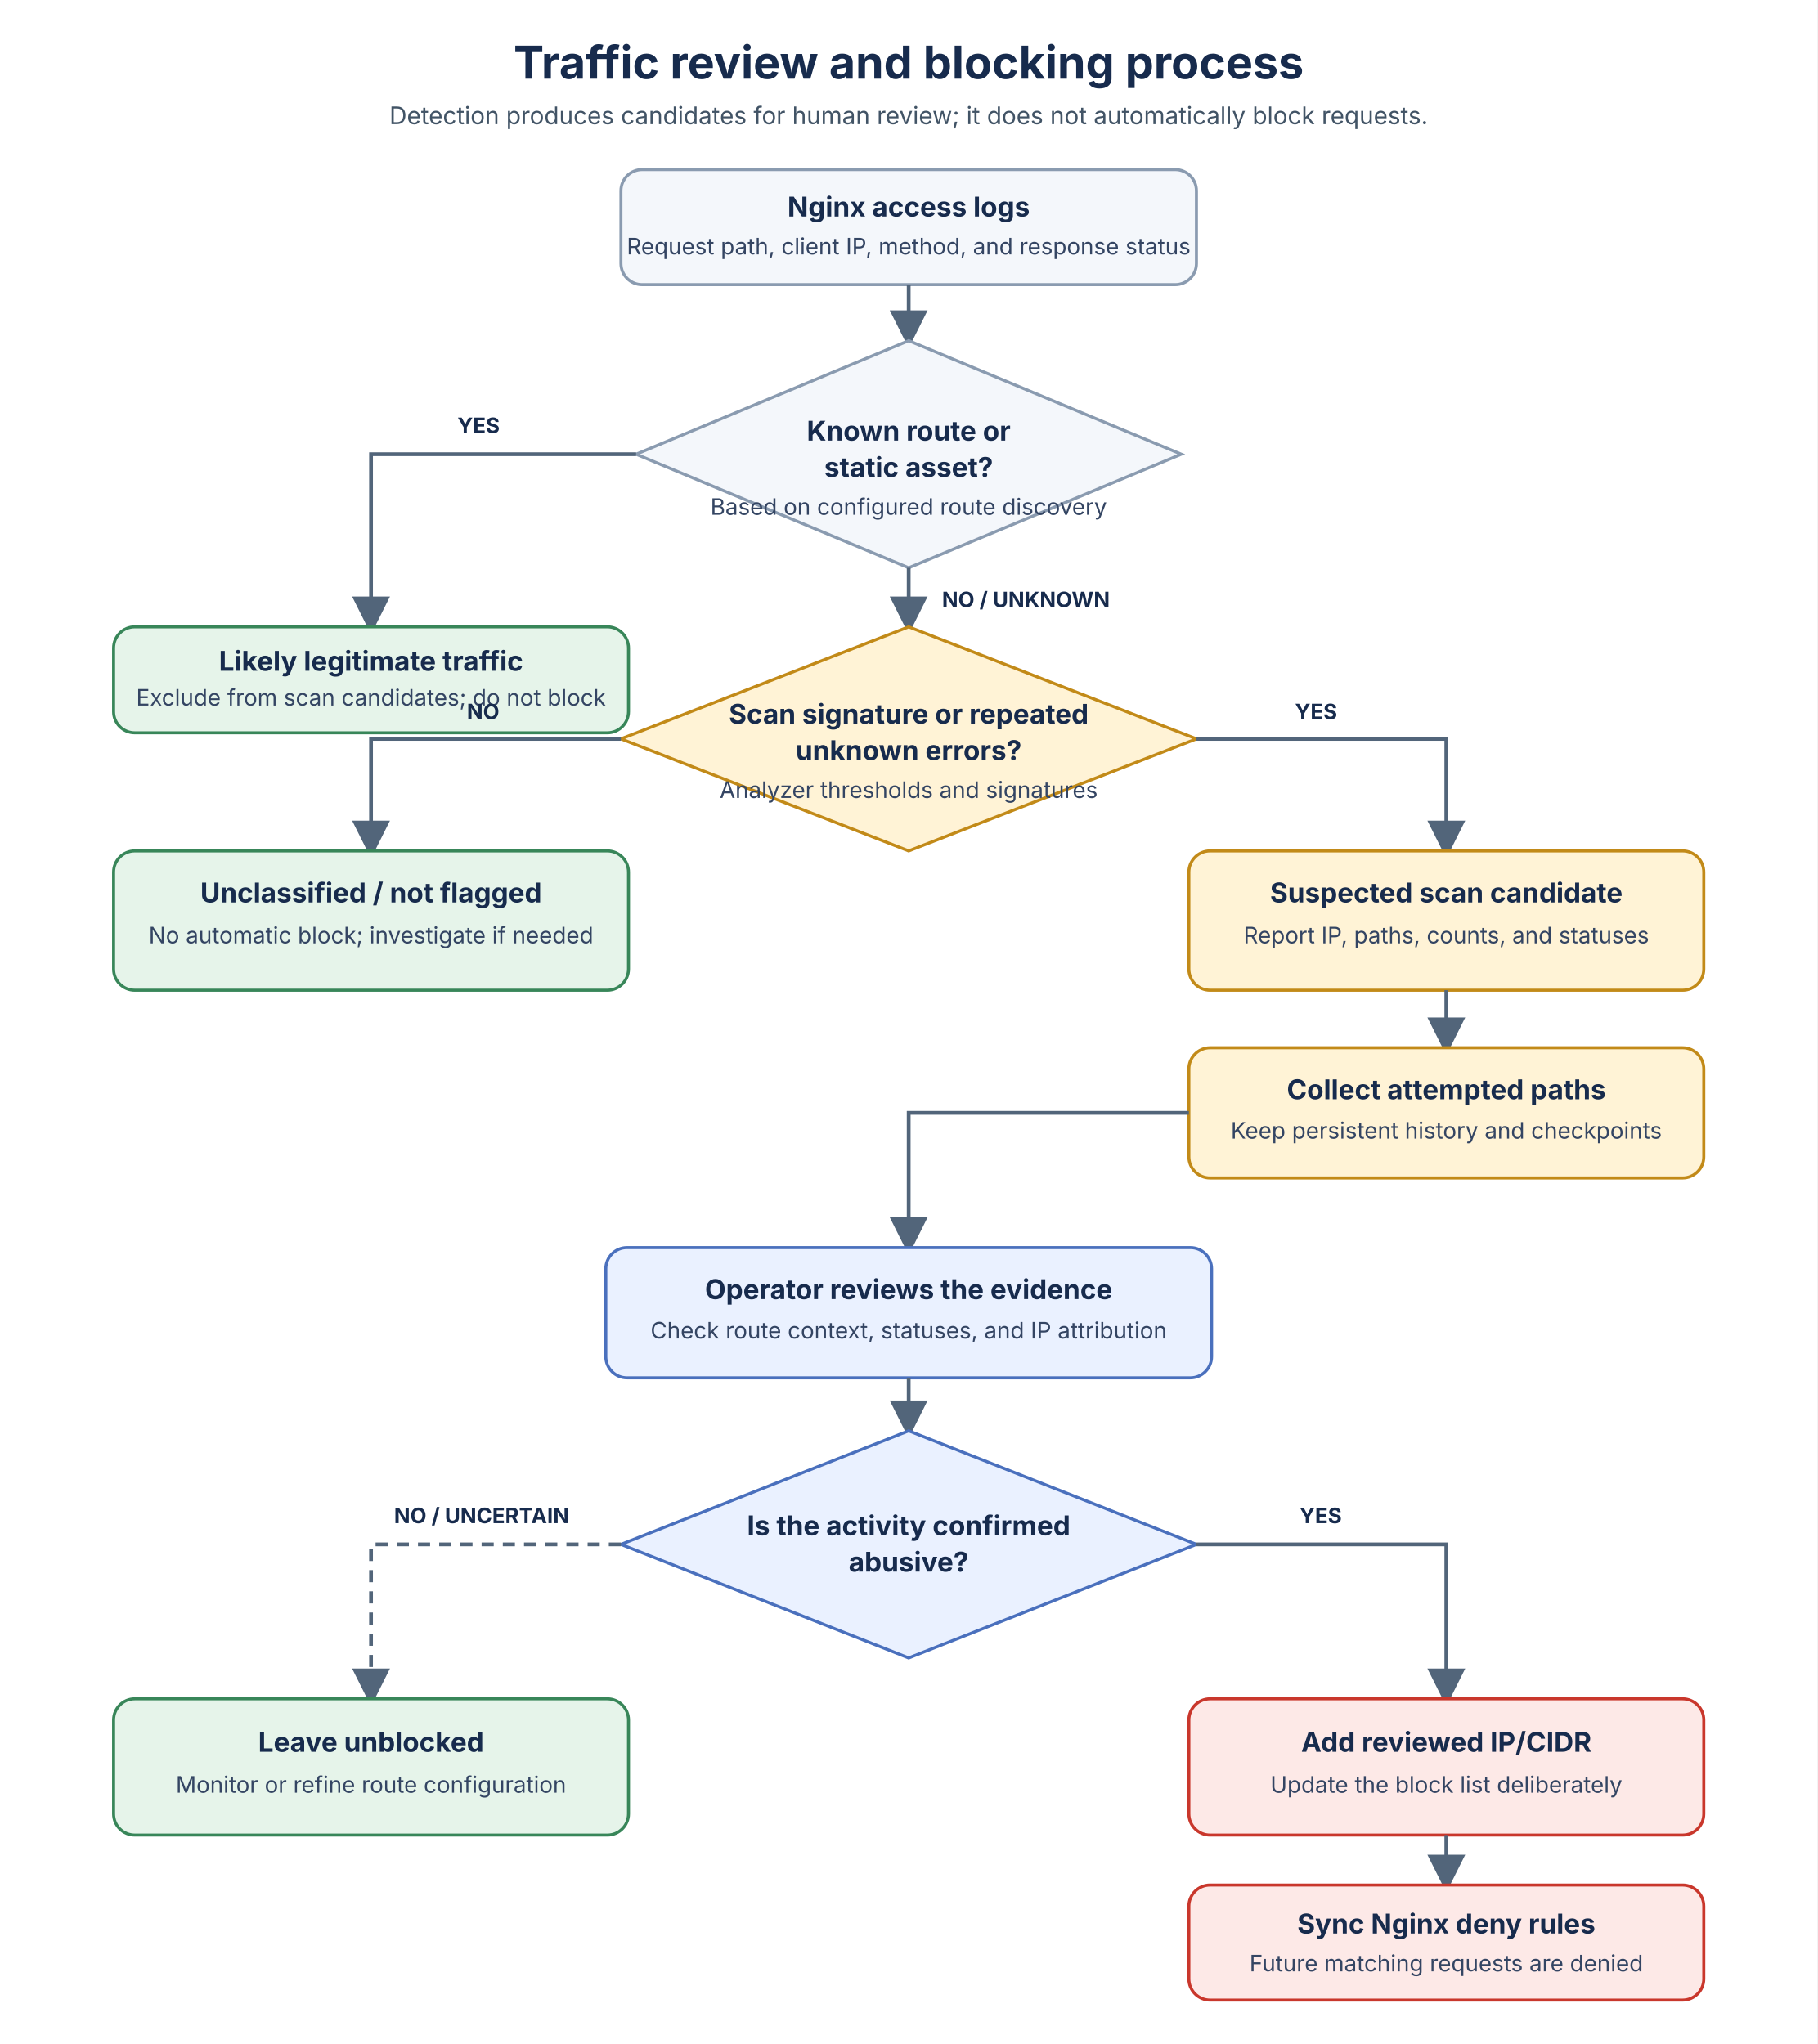
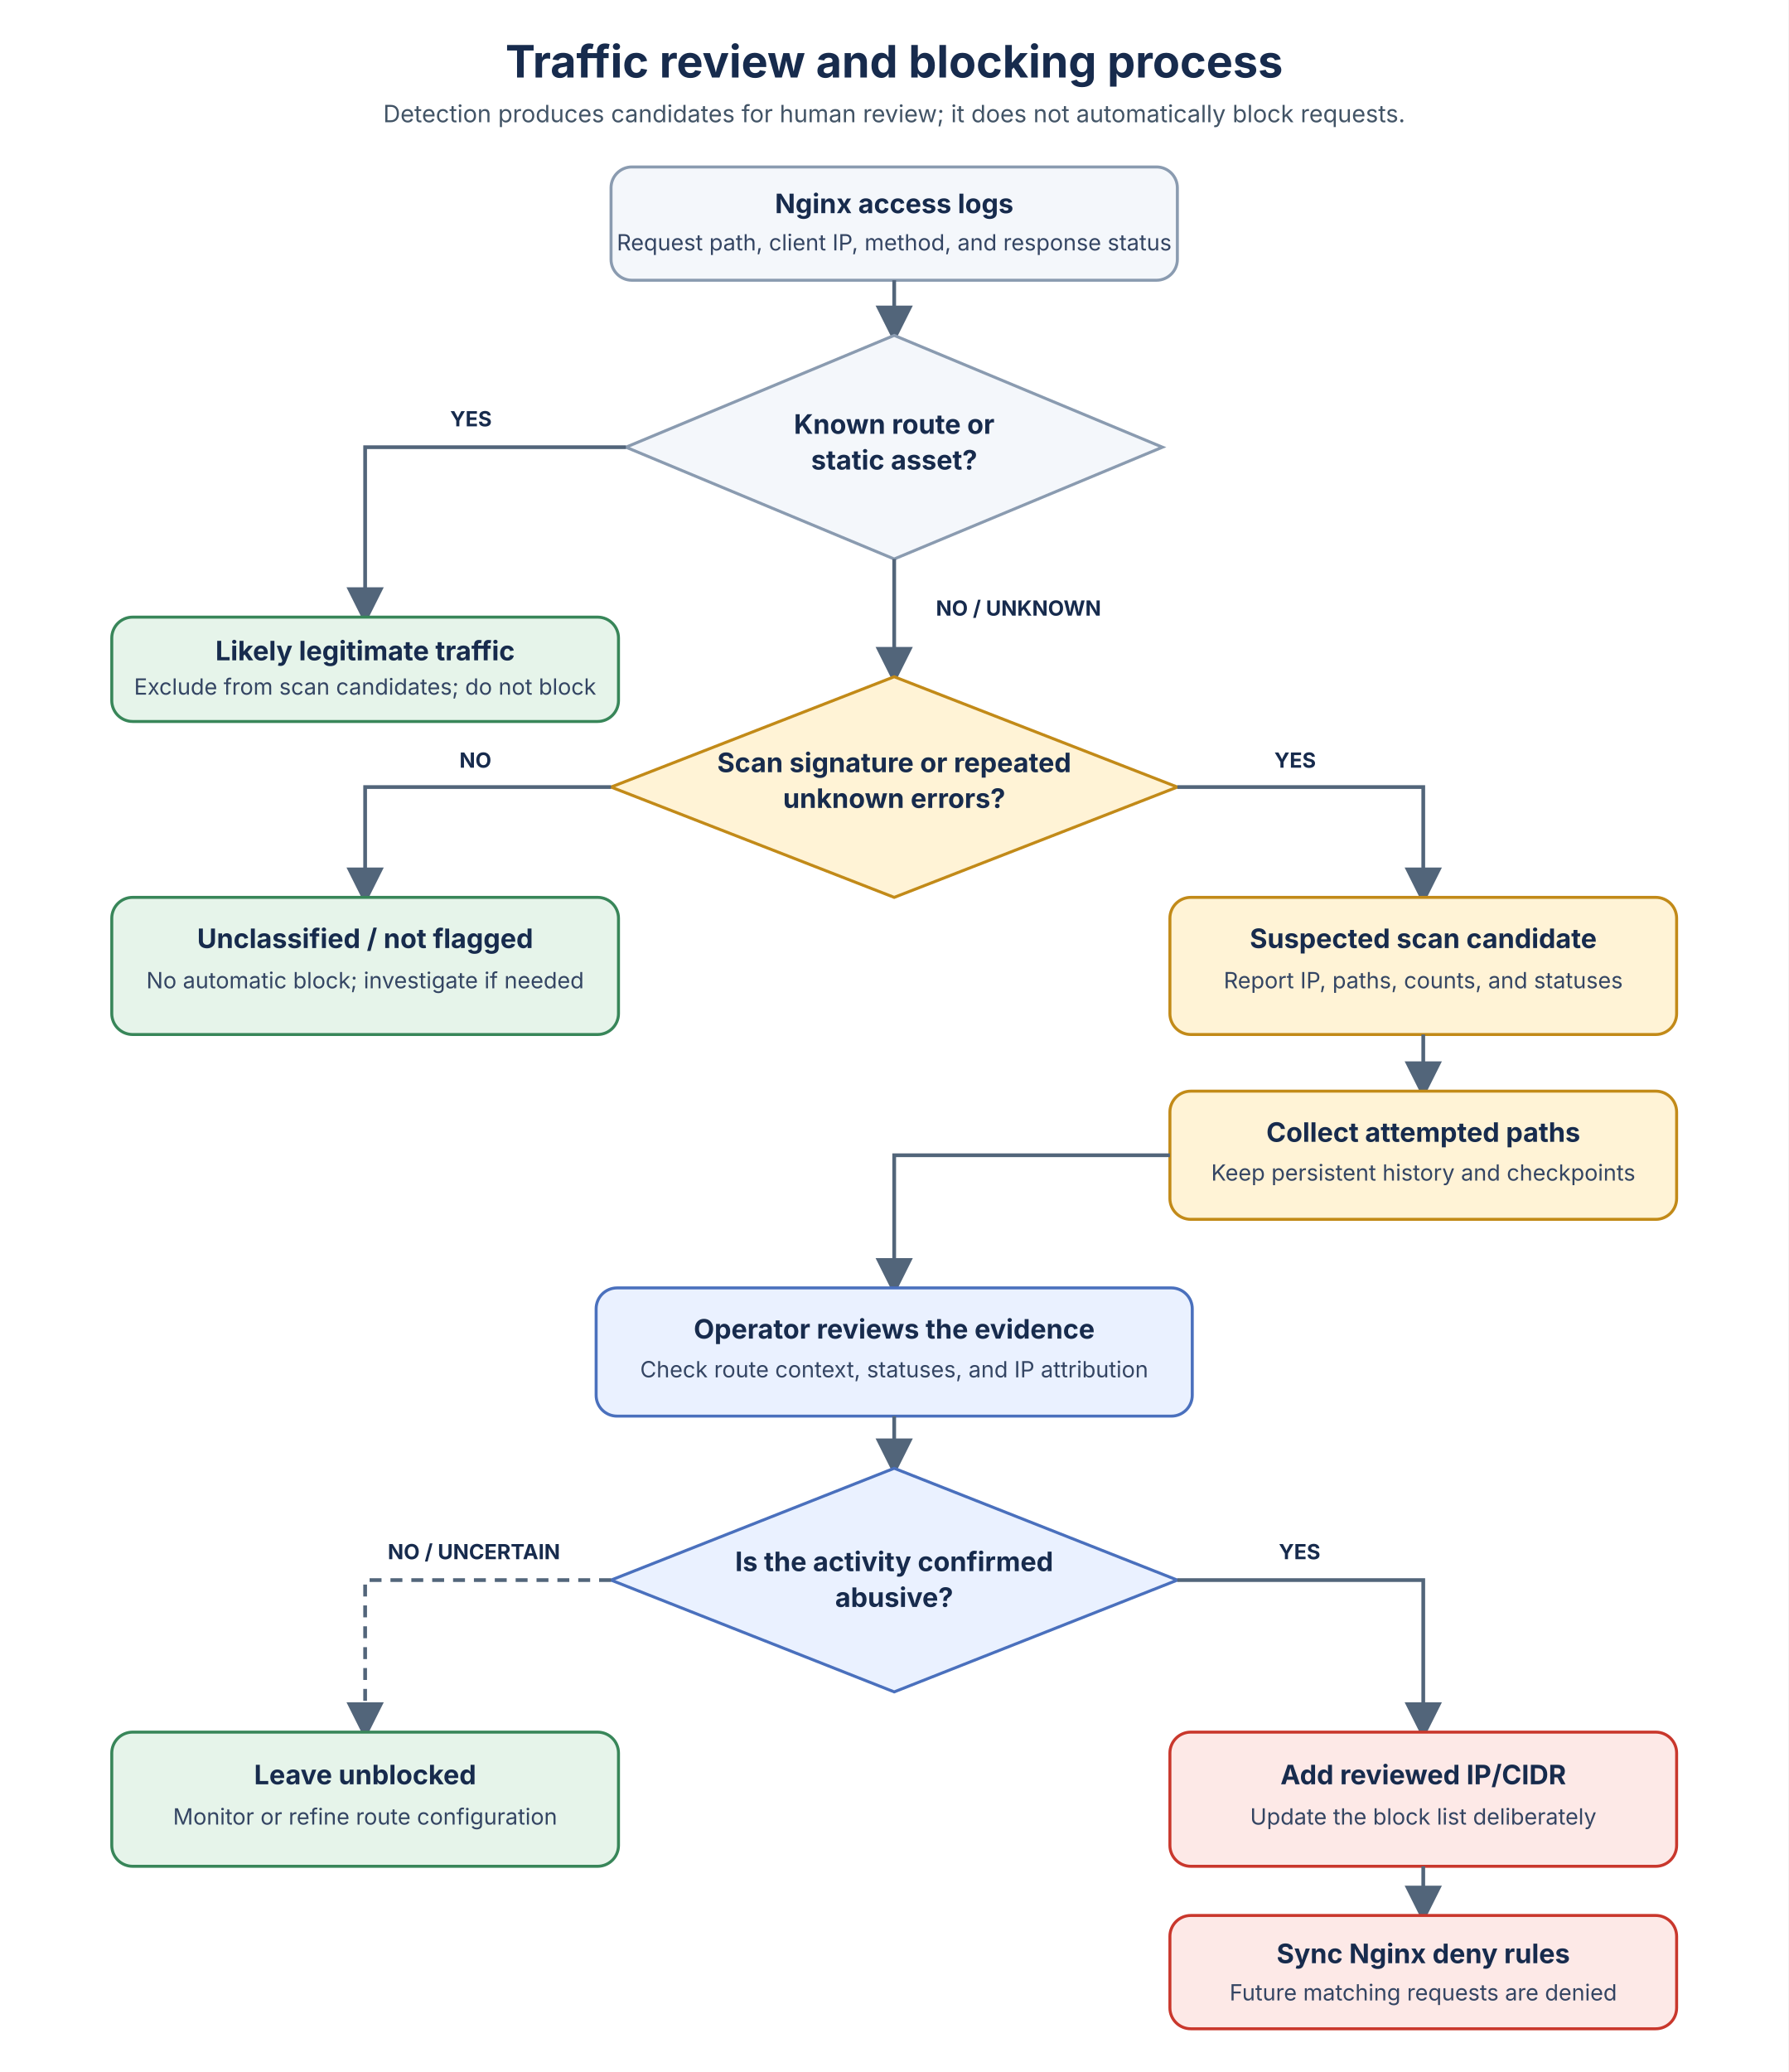
- <svg xmlns="http://www.w3.org/2000/svg" width="1200" height="1350" viewBox="0 0 1200 1350" role="img" aria-labelledby="title description">
+ <svg xmlns="http://www.w3.org/2000/svg" width="1200" height="1390" viewBox="0 0 1200 1390" role="img" aria-labelledby="title description">
  <defs>
    <marker id="arrow" markerWidth="10" markerHeight="10" refX="8" refY="5" orient="auto" markerUnits="strokeWidth">
      <path d="M0,0 L10,5 L0,10 z" fill="#52657a" />
    </marker>
    <style>
      text { font-family: -apple-system, BlinkMacSystemFont, "Segoe UI", sans-serif; fill: #172b4d; }
      .title { font-size: 30px; font-weight: 700; }
      .subtitle { font-size: 16px; fill: #425466; }
      .node-title { font-size: 18px; font-weight: 700; }
      .node-copy { font-size: 15px; fill: #344563; }
      .branch { font-size: 14px; font-weight: 700; }
      .box { stroke-width: 2; rx: 14; }
      .neutral { fill: #f4f7fb; stroke: #8a9bb0; }
      .legal { fill: #e6f4ea; stroke: #388659; }
      .suspect { fill: #fff3d6; stroke: #c28a18; }
      .review { fill: #eaf1ff; stroke: #4a70bd; }
      .block { fill: #fde9e7; stroke: #c9372c; }
      .line { fill: none; stroke: #52657a; stroke-width: 2.5; marker-end: url(#arrow); }
      .line-dashed { fill: none; stroke: #52657a; stroke-width: 2.5; stroke-dasharray: 8 6; marker-end: url(#arrow); }
    </style>
  </defs>
-   <rect width="1200" height="1350" fill="#ffffff" />
+   <rect width="1200" height="1390" fill="#ffffff" />
  <text x="600" y="52" text-anchor="middle" class="title">Traffic review and blocking process</text>
  <text x="600" y="82" text-anchor="middle" class="subtitle">Detection produces candidates for human review; it does not automatically block requests.</text>
  <rect x="410" y="112" width="380" height="76" class="box neutral" />
  <text x="600" y="143" text-anchor="middle" class="node-title">Nginx access logs</text>
  <text x="600" y="168" text-anchor="middle" class="node-copy">Request path, client IP, method, and response status</text>
  <path d="M600 188 V225" class="line" />
  <polygon points="600,225 780,300 600,375 420,300" fill="#f4f7fb" stroke="#8a9bb0" stroke-width="2" />
  <text x="600" y="291" text-anchor="middle" class="node-title">Known route or</text>
  <text x="600" y="315" text-anchor="middle" class="node-title">static asset?</text>
-   <text x="600" y="340" text-anchor="middle" class="node-copy">Based on configured route discovery</text>
  <path d="M420 300 H245 V414" class="line" />
  <text x="316" y="286" text-anchor="middle" class="branch" fill="#247a48">YES</text>
  <rect x="75" y="414" width="340" height="70" class="box legal" />
  <text x="245" y="443" text-anchor="middle" class="node-title">Likely legitimate traffic</text>
  <text x="245" y="466" text-anchor="middle" class="node-copy">Exclude from scan candidates; do not block</text>
-   <path d="M600 375 V414" class="line" />
-   <text x="622" y="401" class="branch">NO / UNKNOWN</text>
-   <polygon points="600,414 790,488 600,562 410,488" fill="#fff3d6" stroke="#c28a18" stroke-width="2" />
-   <text x="600" y="478" text-anchor="middle" class="node-title">Scan signature or repeated</text>
-   <text x="600" y="502" text-anchor="middle" class="node-title">unknown errors?</text>
-   <text x="600" y="527" text-anchor="middle" class="node-copy">Analyzer thresholds and signatures</text>
-   <path d="M410 488 H245 V562" class="line" />
-   <text x="319" y="475" text-anchor="middle" class="branch" fill="#247a48">NO</text>
-   <rect x="75" y="562" width="340" height="92" class="box legal" />
-   <text x="245" y="596" text-anchor="middle" class="node-title">Unclassified / not flagged</text>
-   <text x="245" y="623" text-anchor="middle" class="node-copy">No automatic block; investigate if needed</text>
-   <path d="M790 488 H955 V562" class="line" />
-   <text x="869" y="475" text-anchor="middle" class="branch" fill="#9a6700">YES</text>
-   <rect x="785" y="562" width="340" height="92" class="box suspect" />
-   <text x="955" y="596" text-anchor="middle" class="node-title">Suspected scan candidate</text>
-   <text x="955" y="623" text-anchor="middle" class="node-copy">Report IP, paths, counts, and statuses</text>
-   <path d="M955 654 V692" class="line" />
-   <rect x="785" y="692" width="340" height="86" class="box suspect" />
-   <text x="955" y="726" text-anchor="middle" class="node-title">Collect attempted paths</text>
-   <text x="955" y="752" text-anchor="middle" class="node-copy">Keep persistent history and checkpoints</text>
-   <path d="M785 735 H600 V824" class="line" />
-   <rect x="400" y="824" width="400" height="86" class="box review" />
-   <text x="600" y="858" text-anchor="middle" class="node-title">Operator reviews the evidence</text>
-   <text x="600" y="884" text-anchor="middle" class="node-copy">Check route context, statuses, and IP attribution</text>
-   <path d="M600 910 V945" class="line" />
-   <polygon points="600,945 790,1020 600,1095 410,1020" fill="#eaf1ff" stroke="#4a70bd" stroke-width="2" />
-   <text x="600" y="1014" text-anchor="middle" class="node-title">Is the activity confirmed</text>
-   <text x="600" y="1038" text-anchor="middle" class="node-title">abusive?</text>
-   <path d="M410 1020 H245 V1122" class="line-dashed" />
-   <text x="318" y="1006" text-anchor="middle" class="branch" fill="#315da8">NO / UNCERTAIN</text>
-   <rect x="75" y="1122" width="340" height="90" class="box legal" />
-   <text x="245" y="1157" text-anchor="middle" class="node-title">Leave unblocked</text>
-   <text x="245" y="1184" text-anchor="middle" class="node-copy">Monitor or refine route configuration</text>
-   <path d="M790 1020 H955 V1122" class="line" />
-   <text x="872" y="1006" text-anchor="middle" class="branch" fill="#a12b24">YES</text>
-   <rect x="785" y="1122" width="340" height="90" class="box block" />
-   <text x="955" y="1157" text-anchor="middle" class="node-title">Add reviewed IP/CIDR</text>
-   <text x="955" y="1184" text-anchor="middle" class="node-copy">Update the block list deliberately</text>
-   <path d="M955 1212 V1245" class="line" />
-   <rect x="785" y="1245" width="340" height="76" class="box block" />
-   <text x="955" y="1277" text-anchor="middle" class="node-title">Sync Nginx deny rules</text>
-   <text x="955" y="1302" text-anchor="middle" class="node-copy">Future matching requests are denied</text>
+   <path d="M600 375 V454" class="line" />
+   <text x="628" y="413" class="branch">NO / UNKNOWN</text>
+   <polygon points="600,454 790,528 600,602 410,528" fill="#fff3d6" stroke="#c28a18" stroke-width="2" />
+   <text x="600" y="518" text-anchor="middle" class="node-title">Scan signature or repeated</text>
+   <text x="600" y="542" text-anchor="middle" class="node-title">unknown errors?</text>
+   <path d="M410 528 H245 V602" class="line" />
+   <text x="319" y="515" text-anchor="middle" class="branch" fill="#247a48">NO</text>
+   <rect x="75" y="602" width="340" height="92" class="box legal" />
+   <text x="245" y="636" text-anchor="middle" class="node-title">Unclassified / not flagged</text>
+   <text x="245" y="663" text-anchor="middle" class="node-copy">No automatic block; investigate if needed</text>
+   <path d="M790 528 H955 V602" class="line" />
+   <text x="869" y="515" text-anchor="middle" class="branch" fill="#9a6700">YES</text>
+   <rect x="785" y="602" width="340" height="92" class="box suspect" />
+   <text x="955" y="636" text-anchor="middle" class="node-title">Suspected scan candidate</text>
+   <text x="955" y="663" text-anchor="middle" class="node-copy">Report IP, paths, counts, and statuses</text>
+   <path d="M955 694 V732" class="line" />
+   <rect x="785" y="732" width="340" height="86" class="box suspect" />
+   <text x="955" y="766" text-anchor="middle" class="node-title">Collect attempted paths</text>
+   <text x="955" y="792" text-anchor="middle" class="node-copy">Keep persistent history and checkpoints</text>
+   <path d="M785 775 H600 V864" class="line" />
+   <rect x="400" y="864" width="400" height="86" class="box review" />
+   <text x="600" y="898" text-anchor="middle" class="node-title">Operator reviews the evidence</text>
+   <text x="600" y="924" text-anchor="middle" class="node-copy">Check route context, statuses, and IP attribution</text>
+   <path d="M600 950 V985" class="line" />
+   <polygon points="600,985 790,1060 600,1135 410,1060" fill="#eaf1ff" stroke="#4a70bd" stroke-width="2" />
+   <text x="600" y="1054" text-anchor="middle" class="node-title">Is the activity confirmed</text>
+   <text x="600" y="1078" text-anchor="middle" class="node-title">abusive?</text>
+   <path d="M410 1060 H245 V1162" class="line-dashed" />
+   <text x="318" y="1046" text-anchor="middle" class="branch" fill="#315da8">NO / UNCERTAIN</text>
+   <rect x="75" y="1162" width="340" height="90" class="box legal" />
+   <text x="245" y="1197" text-anchor="middle" class="node-title">Leave unblocked</text>
+   <text x="245" y="1224" text-anchor="middle" class="node-copy">Monitor or refine route configuration</text>
+   <path d="M790 1060 H955 V1162" class="line" />
+   <text x="872" y="1046" text-anchor="middle" class="branch" fill="#a12b24">YES</text>
+   <rect x="785" y="1162" width="340" height="90" class="box block" />
+   <text x="955" y="1197" text-anchor="middle" class="node-title">Add reviewed IP/CIDR</text>
+   <text x="955" y="1224" text-anchor="middle" class="node-copy">Update the block list deliberately</text>
+   <path d="M955 1252 V1285" class="line" />
+   <rect x="785" y="1285" width="340" height="76" class="box block" />
+   <text x="955" y="1317" text-anchor="middle" class="node-title">Sync Nginx deny rules</text>
+   <text x="955" y="1342" text-anchor="middle" class="node-copy">Future matching requests are denied</text>
</svg>
